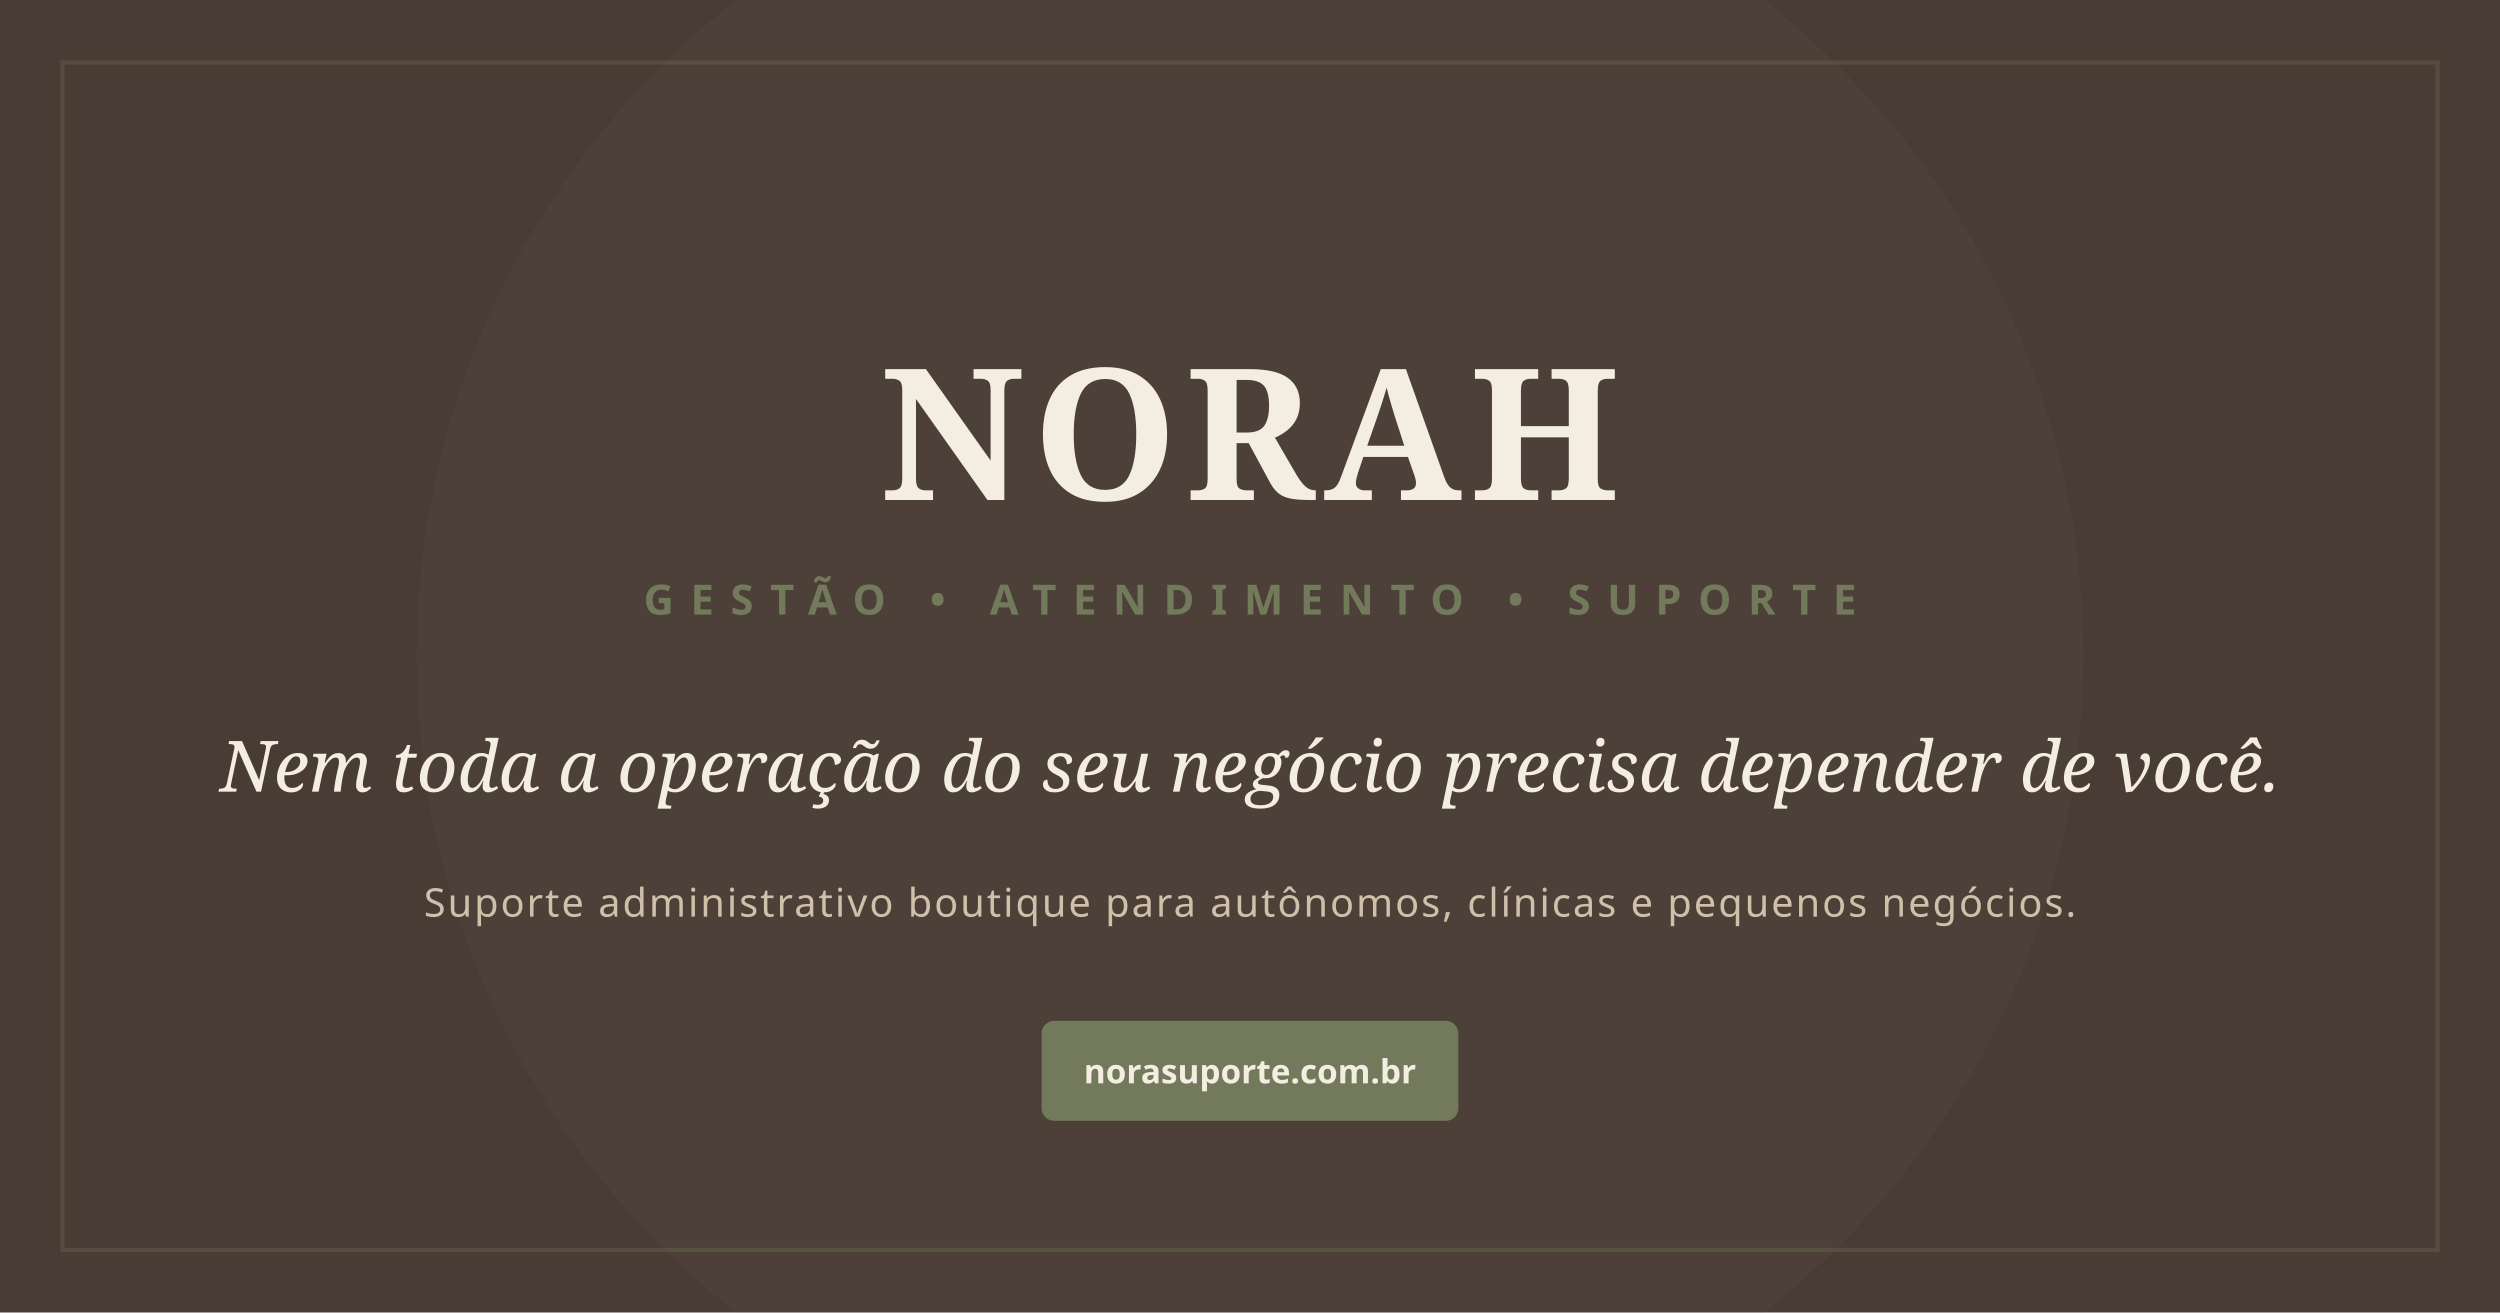
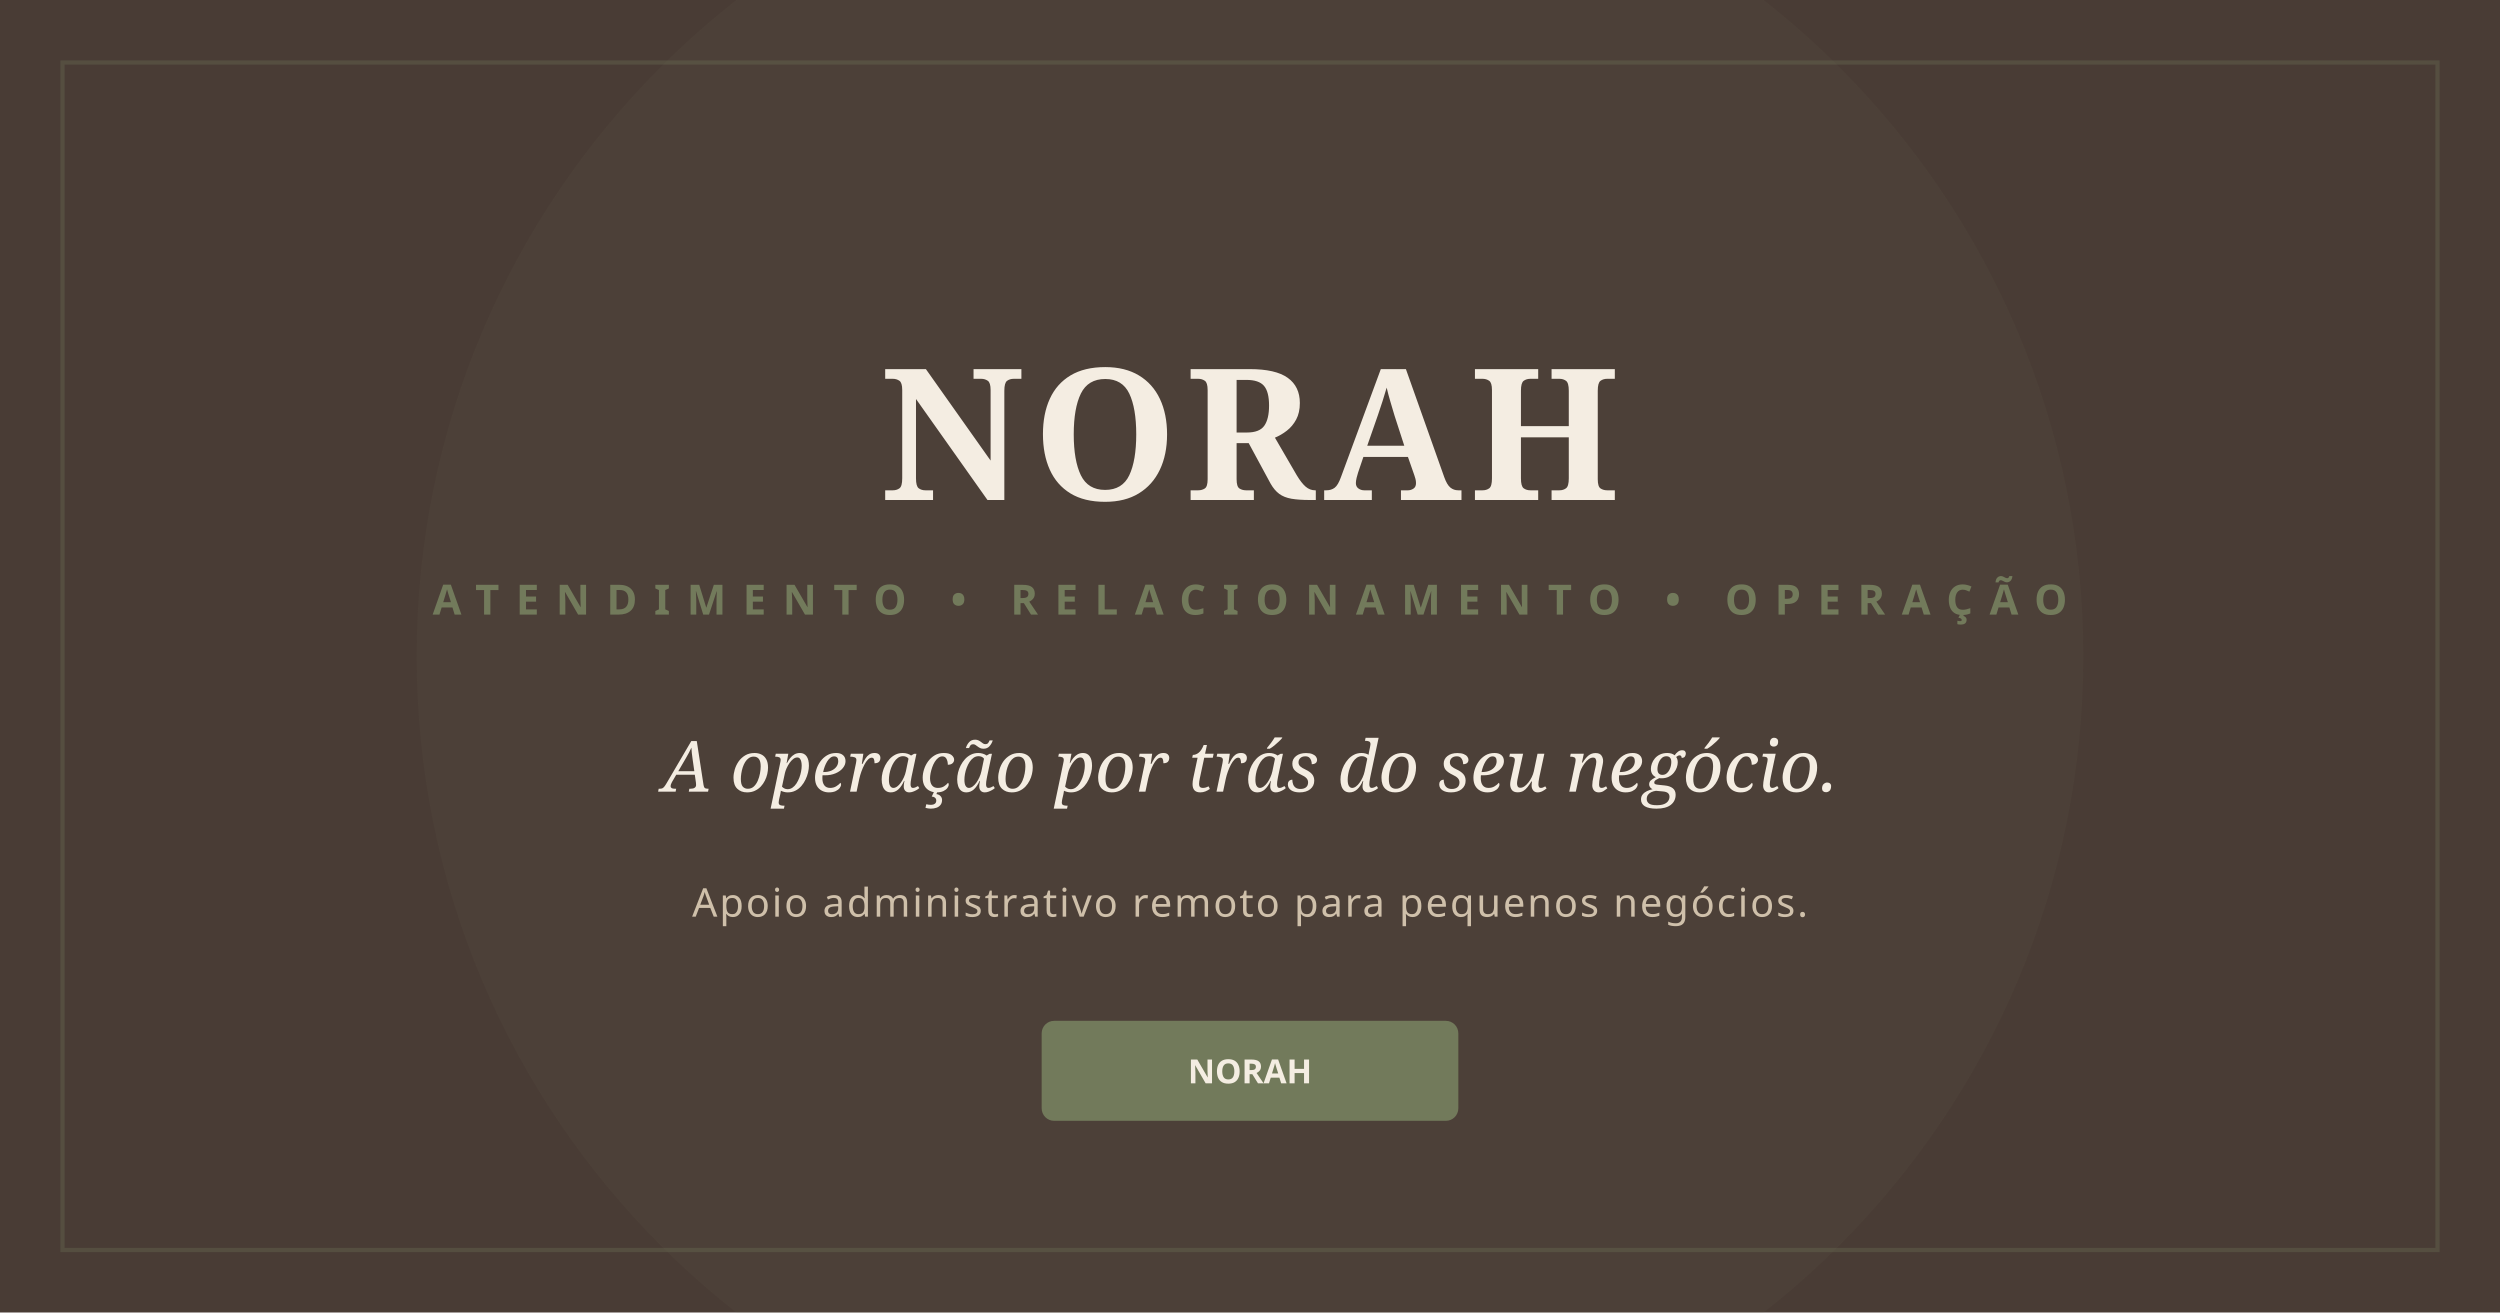
<svg xmlns="http://www.w3.org/2000/svg" viewBox="0 0 1200 630" width="1200" height="630" fill="none">
  <rect width="1200" height="630" fill="#493C35" />
  <rect x="30" y="30" width="1140" height="570" stroke="#727A5B" stroke-width="2" stroke-opacity="0.3" />
  <circle cx="600" cy="315" r="400" fill="#727A5B" fill-opacity="0.08" />
  <text x="600" y="240" font-family="'Playfair Display', Georgia, serif" font-size="88" font-weight="600" fill="#F4EDE2" text-anchor="middle" letter-spacing="4">NORAH</text>
-   <text x="600" y="295" font-family="'Plus Jakarta Sans', system-ui, sans-serif" font-size="20" font-weight="600" fill="#727A5B" text-anchor="middle" letter-spacing="8">GESTÃO • ATENDIMENTO • SUPORTE</text>
-   <text x="600" y="380" font-family="'Playfair Display', Georgia, serif" font-size="34" fill="#F4EDE2" text-anchor="middle" font-style="italic">Nem toda a operação do seu negócio precisa depender de você.</text>
-   <text x="600" y="440" font-family="'Plus Jakarta Sans', system-ui, sans-serif" font-size="19" fill="#CFC0AA" text-anchor="middle" letter-spacing="1">Suporte administrativo boutique para autônomos, clínicas e pequenos negócios.</text>
+   <text x="600" y="295" font-family="'Plus Jakarta Sans', system-ui, sans-serif" font-size="20" font-weight="600" fill="#727A5B" text-anchor="middle" letter-spacing="8">ATENDIMENTO • RELACIONAMENTO • OPERAÇÃO</text>
+   <text x="600" y="380" font-family="'Playfair Display', Georgia, serif" font-size="34" fill="#F4EDE2" text-anchor="middle" font-style="italic">A operação por trás do seu negócio.</text>
+   <text x="600" y="440" font-family="'Plus Jakarta Sans', system-ui, sans-serif" font-size="19" fill="#CFC0AA" text-anchor="middle" letter-spacing="1">Apoio administrativo remoto para pequenos negócios.</text>
  <rect x="500" y="490" width="200" height="48" rx="6" fill="#727A5B" />
-   <text x="600" y="520" font-family="'Plus Jakarta Sans', system-ui, sans-serif" font-size="16" font-weight="600" fill="#F4EDE2" text-anchor="middle">norasuporte.com.br</text>
+   <text x="600" y="520" font-family="'Plus Jakarta Sans', system-ui, sans-serif" font-size="16" font-weight="600" fill="#F4EDE2" text-anchor="middle">NORAH</text>
</svg>
